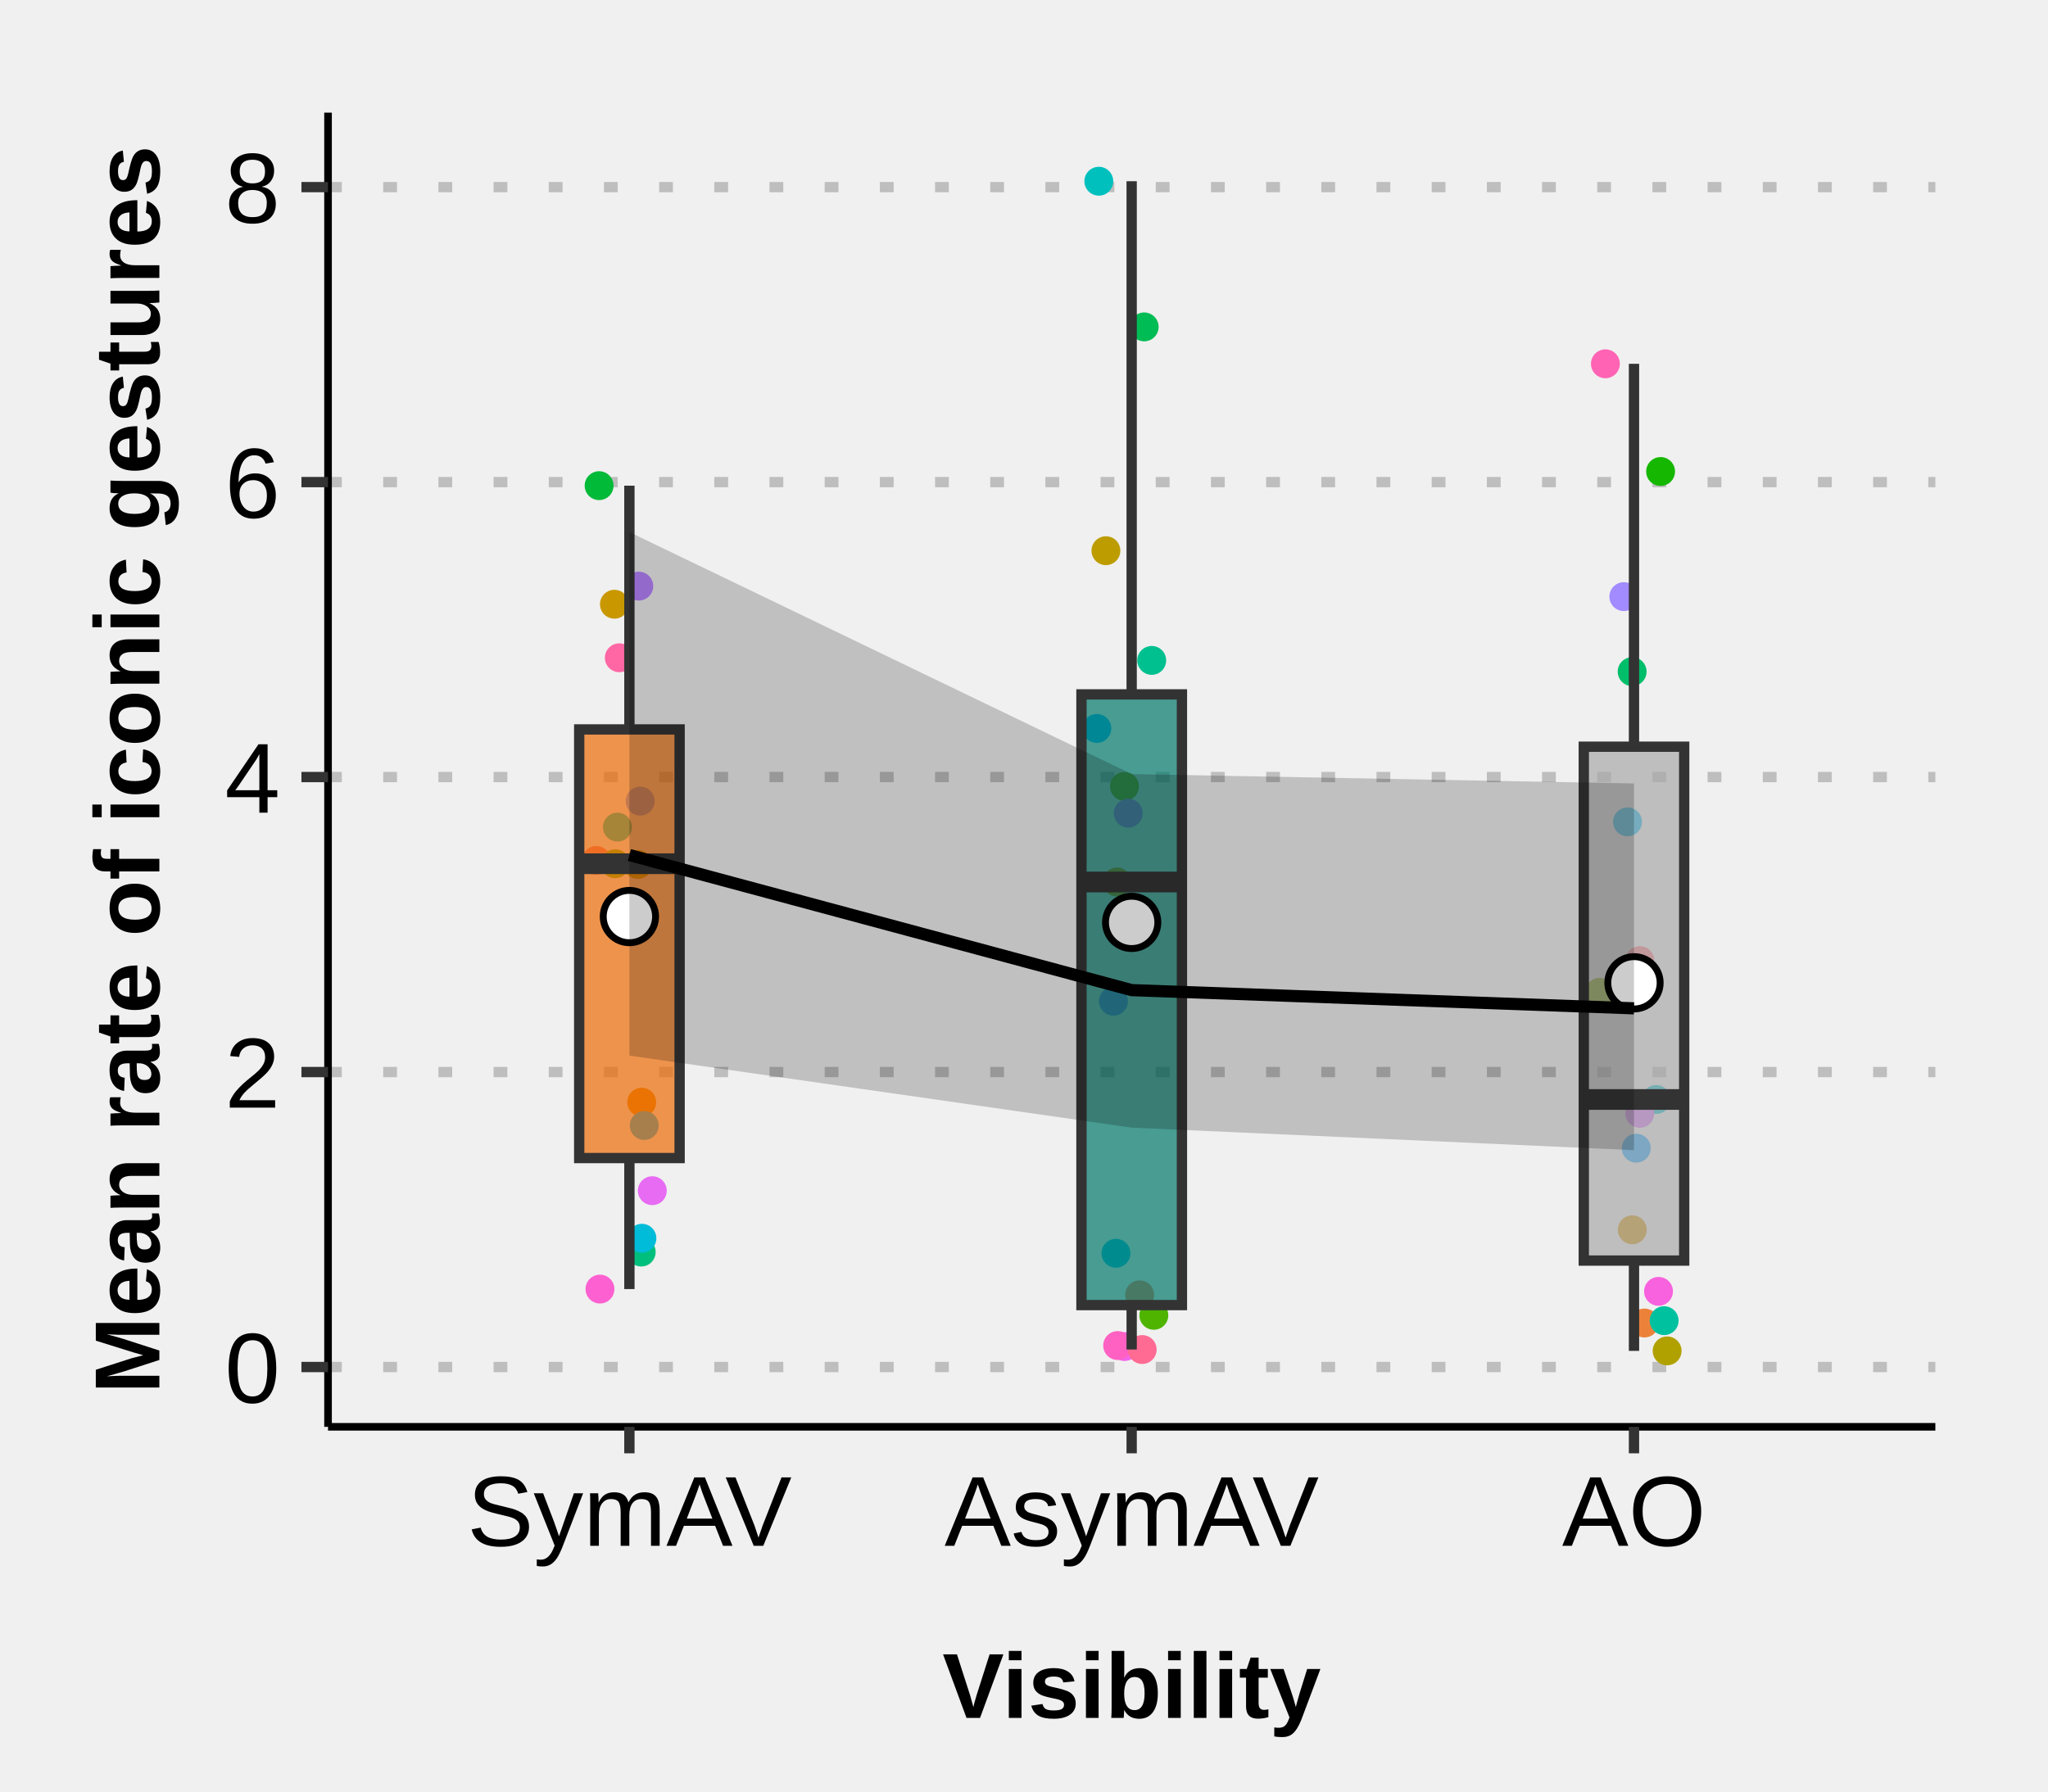
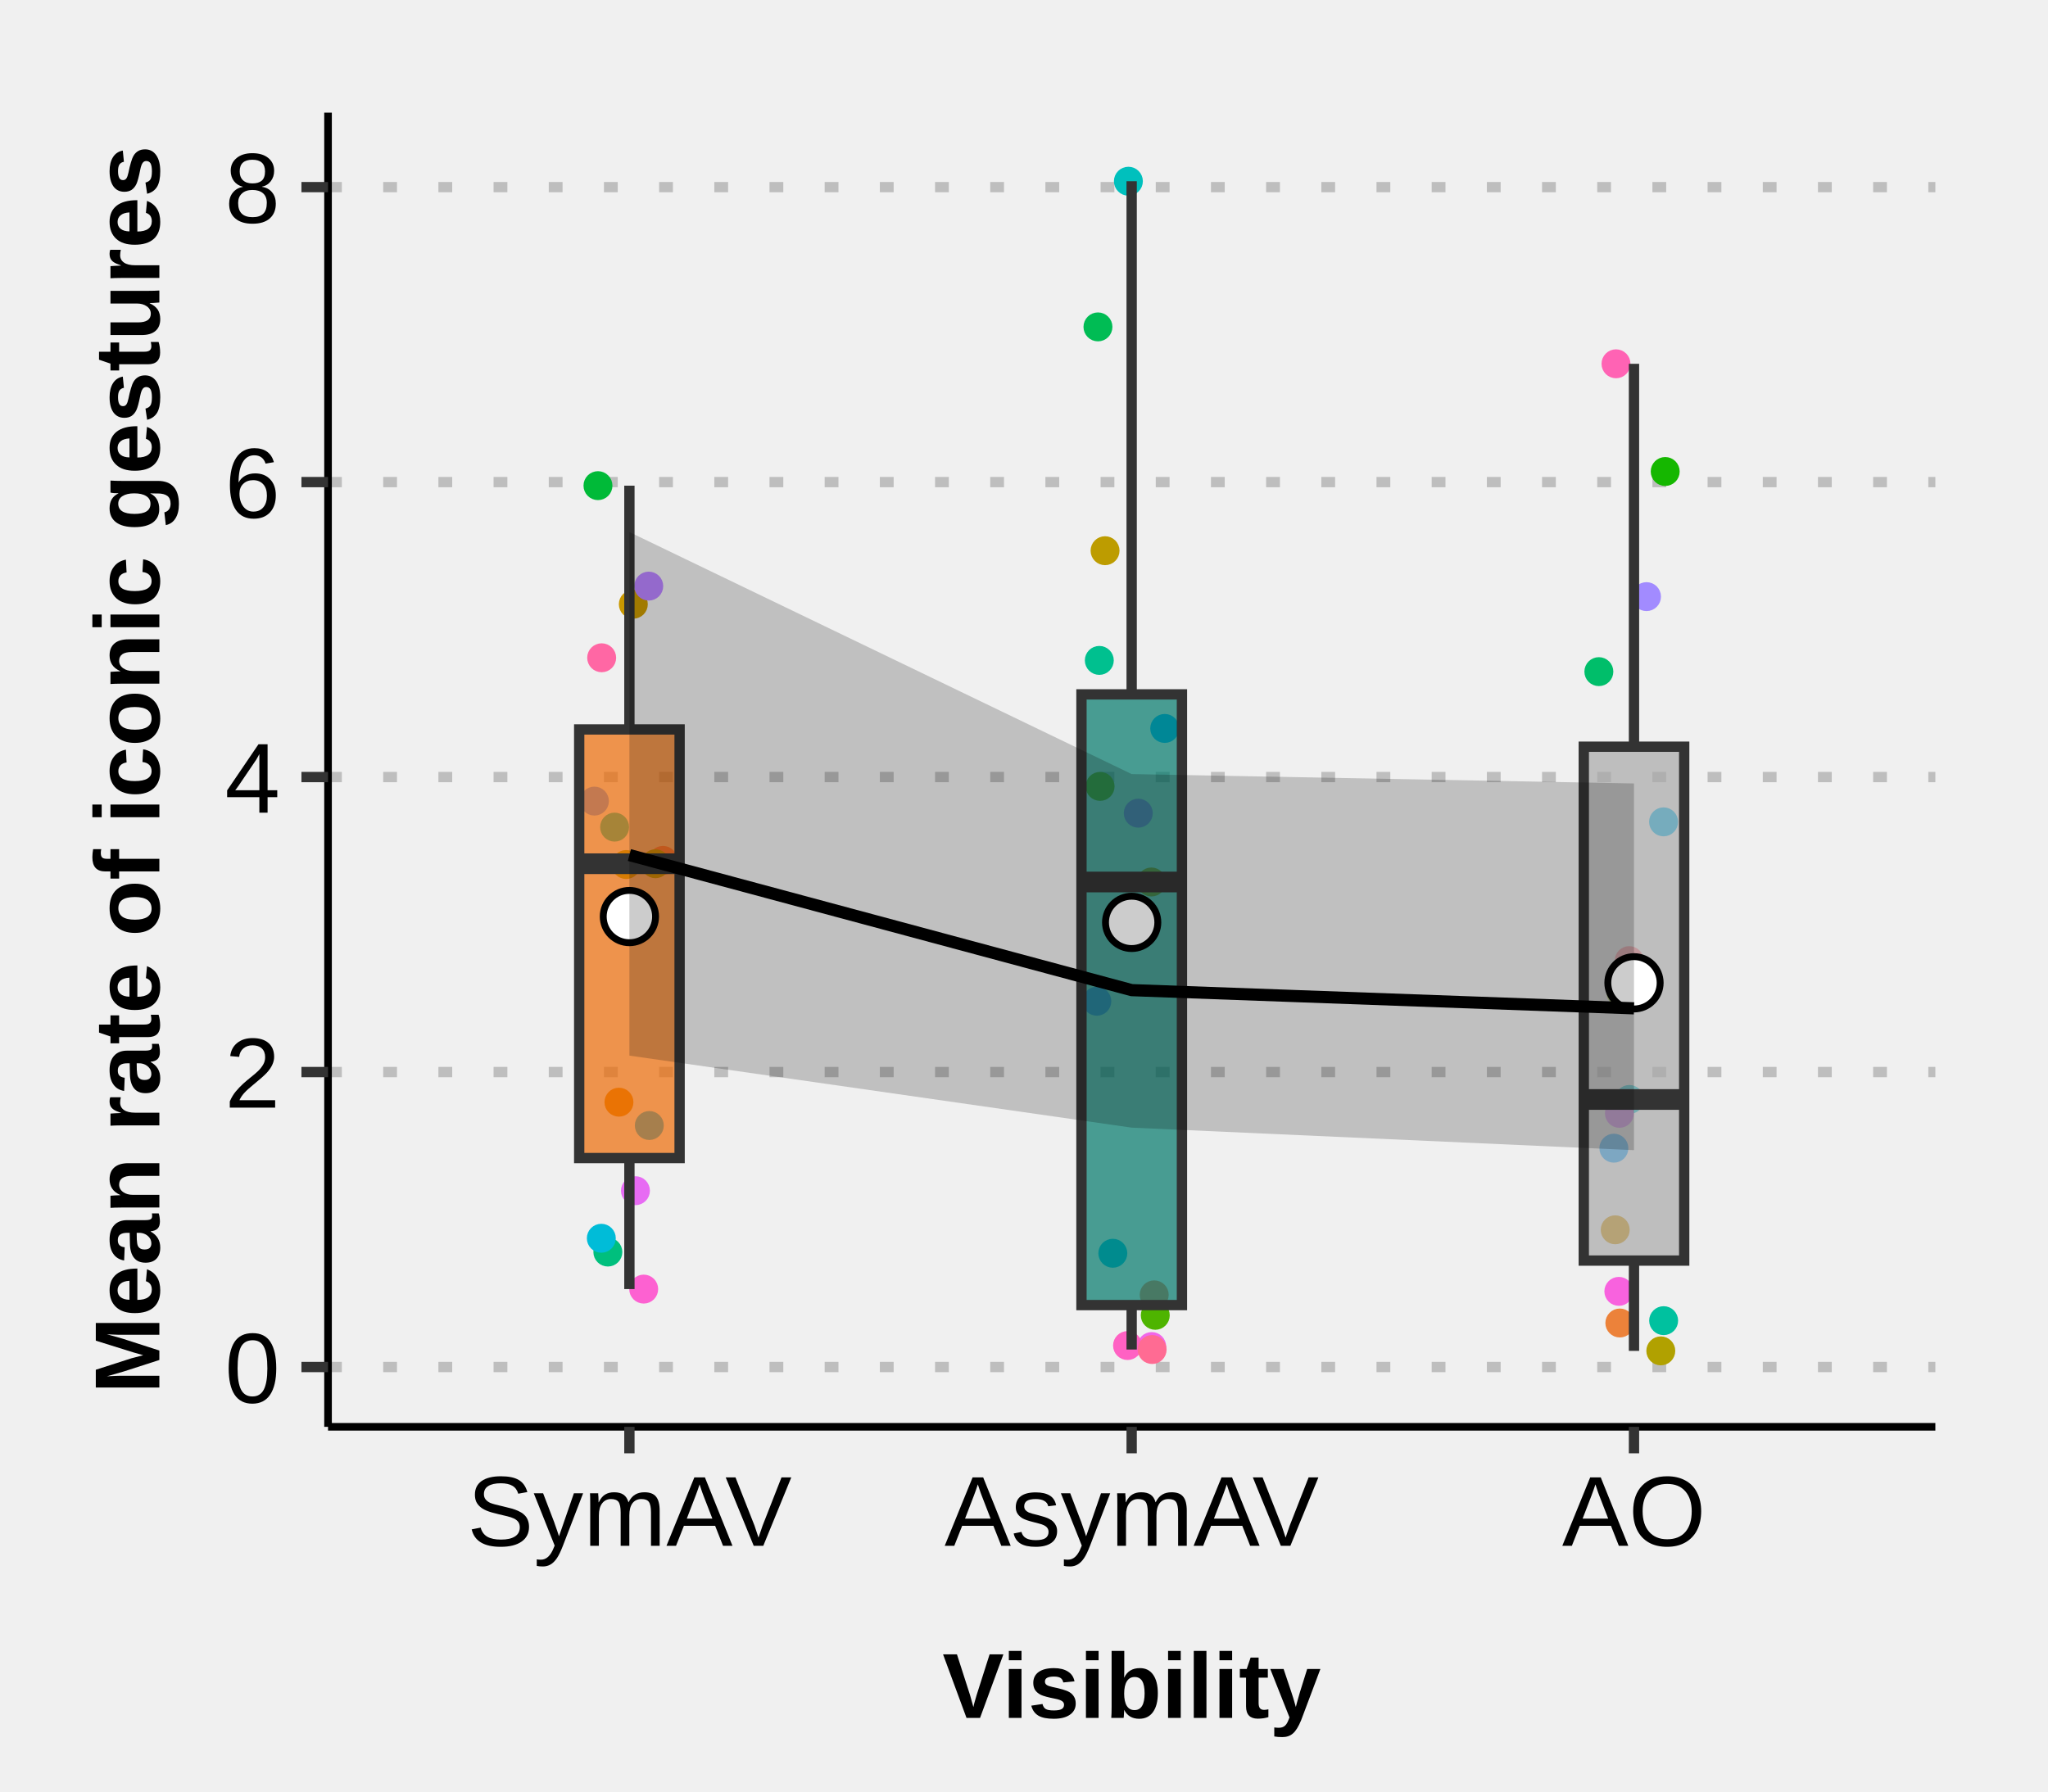
<svg xmlns="http://www.w3.org/2000/svg" width="288.00pt" height="252.00pt" viewBox="0 0 288.00 252.00">
  <g class="svglite">
    <defs>
      <style type="text/css">
    .svglite line, .svglite polyline, .svglite polygon, .svglite path, .svglite rect, .svglite circle {
      fill: none;
      stroke: #000000;
      stroke-linecap: round;
      stroke-linejoin: round;
      stroke-miterlimit: 10.00;
    }
    .svglite text {
      white-space: pre;
    }
    .svglite g.glyphgroup path {
      fill: inherit;
      stroke: none;
    }
  </style>
    </defs>
    <rect width="100%" height="100%" style="stroke: none; fill: none;" />
    <defs>
      <clipPath id="cpMC4wMHwyODguMDB8MC4wMHwyNTIuMDA=">
        <rect x="0.00" y="0.00" width="288.00" height="252.00" />
      </clipPath>
    </defs>
    <g clip-path="url(#cpMC4wMHwyODguMDB8MC4wMHwyNTIuMDA=)">
</g>
    <defs>
      <clipPath id="cpNDYuMTN8MjcyLjE2fDE1Ljg0fDIwMC42OQ==">
        <rect x="46.13" y="15.84" width="226.03" height="184.85" />
      </clipPath>
    </defs>
    <g clip-path="url(#cpNDYuMTN8MjcyLjE2fDE1Ljg0fDIwMC42OQ==)">
      <polyline points="46.13,192.28 272.16,192.28 " style="stroke-width: 1.45; stroke: #BEBEBE; stroke-dasharray: 1.94,5.82; stroke-linecap: butt;" />
      <polyline points="46.13,150.79 272.16,150.79 " style="stroke-width: 1.45; stroke: #BEBEBE; stroke-dasharray: 1.94,5.82; stroke-linecap: butt;" />
      <polyline points="46.13,109.30 272.16,109.30 " style="stroke-width: 1.45; stroke: #BEBEBE; stroke-dasharray: 1.94,5.82; stroke-linecap: butt;" />
      <polyline points="46.13,67.81 272.16,67.81 " style="stroke-width: 1.45; stroke: #BEBEBE; stroke-dasharray: 1.94,5.82; stroke-linecap: butt;" />
      <polyline points="46.13,26.32 272.16,26.32 " style="stroke-width: 1.45; stroke: #BEBEBE; stroke-dasharray: 1.94,5.82; stroke-linecap: butt;" />
-       <circle cx="83.86" cy="121.02" r="1.55" style="stroke-width: 0.97; stroke: #F8766D; fill: #F8766D;" />
-       <circle cx="160.26" cy="182.13" r="1.55" style="stroke-width: 0.97; stroke: #F27C56; fill: #F27C56;" />
-       <circle cx="231.25" cy="186.09" r="1.55" style="stroke-width: 0.97; stroke: #EC823A; fill: #EC823A;" />
-       <circle cx="90.24" cy="155.03" r="1.55" style="stroke-width: 0.97; stroke: #E58700; fill: #E58700;" />
-       <circle cx="157.07" cy="124.06" r="1.55" style="stroke-width: 0.97; stroke: #DC8D00; fill: #DC8D00;" />
-       <circle cx="229.54" cy="172.98" r="1.55" style="stroke-width: 0.97; stroke: #D39200; fill: #D39200;" />
-       <circle cx="86.40" cy="84.99" r="1.55" style="stroke-width: 0.97; stroke: #C99800; fill: #C99800;" />
-       <circle cx="155.52" cy="77.46" r="1.55" style="stroke-width: 0.97; stroke: #BD9C00; fill: #BD9C00;" />
-       <circle cx="234.44" cy="190.01" r="1.55" style="stroke-width: 0.97; stroke: #B1A100; fill: #B1A100;" />
-       <circle cx="89.69" cy="121.60" r="1.55" style="stroke-width: 0.97; stroke: #A3A500; fill: #A3A500;" />
-       <circle cx="158.13" cy="110.61" r="1.55" style="stroke-width: 0.97; stroke: #93AA00; fill: #93AA00;" />
-       <circle cx="224.94" cy="139.58" r="1.55" style="stroke-width: 0.97; stroke: #81AD00; fill: #81AD00;" />
-       <circle cx="86.52" cy="121.49" r="1.55" style="stroke-width: 0.97; stroke: #6BB100; fill: #6BB100;" />
-       <circle cx="162.26" cy="185.01" r="1.55" style="stroke-width: 0.97; stroke: #4EB400; fill: #4EB400;" />
-       <circle cx="233.52" cy="66.32" r="1.55" style="stroke-width: 0.97; stroke: #15B700; fill: #15B700;" />
-       <circle cx="84.25" cy="68.31" r="1.55" style="stroke-width: 0.97; stroke: #00BA38; fill: #00BA38;" />
-       <circle cx="160.90" cy="45.98" r="1.55" style="stroke-width: 0.97; stroke: #00BC54; fill: #00BC54;" />
-       <circle cx="229.52" cy="94.47" r="1.55" style="stroke-width: 0.97; stroke: #00BE6A; fill: #00BE6A;" />
-       <circle cx="90.17" cy="176.11" r="1.55" style="stroke-width: 0.97; stroke: #00BF7D; fill: #00BF7D;" />
-       <circle cx="161.96" cy="92.89" r="1.55" style="stroke-width: 0.97; stroke: #00C08F; fill: #00C08F;" />
-       <circle cx="234.02" cy="185.76" r="1.55" style="stroke-width: 0.97; stroke: #00C19F; fill: #00C19F;" />
-       <circle cx="86.83" cy="116.34" r="1.55" style="stroke-width: 0.97; stroke: #00C0AF; fill: #00C0AF;" />
-       <circle cx="154.52" cy="25.49" r="1.55" style="stroke-width: 0.97; stroke: #00C0BD; fill: #00C0BD;" />
-       <circle cx="232.89" cy="154.65" r="1.55" style="stroke-width: 0.97; stroke: #00BECB; fill: #00BECB;" />
-       <circle cx="90.27" cy="174.17" r="1.55" style="stroke-width: 0.97; stroke: #00BCD8; fill: #00BCD8;" />
-       <circle cx="156.93" cy="176.28" r="1.55" style="stroke-width: 0.97; stroke: #00B9E3; fill: #00B9E3;" />
-       <circle cx="228.87" cy="115.60" r="1.55" style="stroke-width: 0.97; stroke: #00B5EE; fill: #00B5EE;" />
-       <circle cx="90.60" cy="158.31" r="1.55" style="stroke-width: 0.97; stroke: #00B0F6; fill: #00B0F6;" />
-       <circle cx="154.24" cy="102.46" r="1.55" style="stroke-width: 0.97; stroke: #00AAFE; fill: #00AAFE;" />
-       <circle cx="230.10" cy="161.50" r="1.55" style="stroke-width: 0.97; stroke: #18A3FF; fill: #18A3FF;" />
-       <circle cx="90.03" cy="112.68" r="1.55" style="stroke-width: 0.97; stroke: #619CFF; fill: #619CFF;" />
-       <circle cx="156.58" cy="140.83" r="1.55" style="stroke-width: 0.97; stroke: #8694FF; fill: #8694FF;" />
-       <circle cx="228.35" cy="83.92" r="1.55" style="stroke-width: 0.97; stroke: #A28BFF; fill: #A28BFF;" />
-       <circle cx="89.83" cy="82.44" r="1.55" style="stroke-width: 0.97; stroke: #B983FF; fill: #B983FF;" />
-       <circle cx="158.66" cy="114.38" r="1.55" style="stroke-width: 0.97; stroke: #CB7AFF; fill: #CB7AFF;" />
-       <circle cx="230.59" cy="156.60" r="1.55" style="stroke-width: 0.97; stroke: #DB72FB; fill: #DB72FB;" />
-       <circle cx="91.73" cy="167.48" r="1.55" style="stroke-width: 0.97; stroke: #E76BF3; fill: #E76BF3;" />
-       <circle cx="158.14" cy="189.40" r="1.55" style="stroke-width: 0.97; stroke: #F166E9; fill: #F166E9;" />
-       <circle cx="233.23" cy="181.64" r="1.55" style="stroke-width: 0.97; stroke: #F862DE; fill: #F862DE;" />
-       <circle cx="84.37" cy="181.32" r="1.55" style="stroke-width: 0.97; stroke: #FD61D1; fill: #FD61D1;" />
-       <circle cx="157.17" cy="189.26" r="1.55" style="stroke-width: 0.97; stroke: #FF61C3; fill: #FF61C3;" />
-       <circle cx="225.76" cy="51.17" r="1.55" style="stroke-width: 0.97; stroke: #FF63B4; fill: #FF63B4;" />
-       <circle cx="87.09" cy="92.52" r="1.55" style="stroke-width: 0.97; stroke: #FF67A4; fill: #FF67A4;" />
-       <circle cx="160.62" cy="189.82" r="1.55" style="stroke-width: 0.97; stroke: #FF6B93; fill: #FF6B93;" />
-       <circle cx="230.60" cy="135.12" r="1.55" style="stroke-width: 0.97; stroke: #FC7181; fill: #FC7181;" />
+       <circle cx="93.23" cy="121.02" r="1.55" style="stroke-width: 0.97; stroke: #F8766D; fill: #F8766D;" />
+       <circle cx="162.31" cy="182.13" r="1.55" style="stroke-width: 0.97; stroke: #F27C56; fill: #F27C56;" />
+       <circle cx="227.79" cy="186.09" r="1.55" style="stroke-width: 0.97; stroke: #EC823A; fill: #EC823A;" />
+       <circle cx="87.04" cy="155.03" r="1.55" style="stroke-width: 0.97; stroke: #E58700; fill: #E58700;" />
+       <circle cx="161.91" cy="124.06" r="1.55" style="stroke-width: 0.97; stroke: #DC8D00; fill: #DC8D00;" />
+       <circle cx="227.14" cy="172.98" r="1.55" style="stroke-width: 0.97; stroke: #D39200; fill: #D39200;" />
+       <circle cx="89.06" cy="84.99" r="1.55" style="stroke-width: 0.97; stroke: #C99800; fill: #C99800;" />
+       <circle cx="155.40" cy="77.46" r="1.55" style="stroke-width: 0.97; stroke: #BD9C00; fill: #BD9C00;" />
+       <circle cx="233.55" cy="190.01" r="1.55" style="stroke-width: 0.97; stroke: #B1A100; fill: #B1A100;" />
+       <circle cx="88.05" cy="121.60" r="1.55" style="stroke-width: 0.97; stroke: #A3A500; fill: #A3A500;" />
+       <circle cx="154.70" cy="110.61" r="1.55" style="stroke-width: 0.97; stroke: #93AA00; fill: #93AA00;" />
+       <circle cx="227.94" cy="139.58" r="1.55" style="stroke-width: 0.97; stroke: #81AD00; fill: #81AD00;" />
+       <circle cx="92.17" cy="121.49" r="1.55" style="stroke-width: 0.97; stroke: #6BB100; fill: #6BB100;" />
+       <circle cx="162.46" cy="185.01" r="1.55" style="stroke-width: 0.97; stroke: #4EB400; fill: #4EB400;" />
+       <circle cx="234.17" cy="66.32" r="1.55" style="stroke-width: 0.97; stroke: #15B700; fill: #15B700;" />
+       <circle cx="84.09" cy="68.31" r="1.55" style="stroke-width: 0.97; stroke: #00BA38; fill: #00BA38;" />
+       <circle cx="154.40" cy="45.98" r="1.55" style="stroke-width: 0.97; stroke: #00BC54; fill: #00BC54;" />
+       <circle cx="224.84" cy="94.47" r="1.55" style="stroke-width: 0.97; stroke: #00BE6A; fill: #00BE6A;" />
+       <circle cx="85.48" cy="176.11" r="1.55" style="stroke-width: 0.97; stroke: #00BF7D; fill: #00BF7D;" />
+       <circle cx="154.59" cy="92.89" r="1.55" style="stroke-width: 0.97; stroke: #00C08F; fill: #00C08F;" />
+       <circle cx="233.95" cy="185.76" r="1.55" style="stroke-width: 0.97; stroke: #00C19F; fill: #00C19F;" />
+       <circle cx="86.43" cy="116.34" r="1.55" style="stroke-width: 0.97; stroke: #00C0AF; fill: #00C0AF;" />
+       <circle cx="158.68" cy="25.49" r="1.55" style="stroke-width: 0.97; stroke: #00C0BD; fill: #00C0BD;" />
+       <circle cx="229.13" cy="154.65" r="1.55" style="stroke-width: 0.97; stroke: #00BECB; fill: #00BECB;" />
+       <circle cx="84.56" cy="174.17" r="1.55" style="stroke-width: 0.97; stroke: #00BCD8; fill: #00BCD8;" />
+       <circle cx="156.49" cy="176.28" r="1.55" style="stroke-width: 0.97; stroke: #00B9E3; fill: #00B9E3;" />
+       <circle cx="233.94" cy="115.60" r="1.55" style="stroke-width: 0.97; stroke: #00B5EE; fill: #00B5EE;" />
+       <circle cx="91.31" cy="158.31" r="1.55" style="stroke-width: 0.97; stroke: #00B0F6; fill: #00B0F6;" />
+       <circle cx="163.79" cy="102.46" r="1.55" style="stroke-width: 0.97; stroke: #00AAFE; fill: #00AAFE;" />
+       <circle cx="226.95" cy="161.50" r="1.55" style="stroke-width: 0.97; stroke: #18A3FF; fill: #18A3FF;" />
+       <circle cx="83.59" cy="112.68" r="1.55" style="stroke-width: 0.97; stroke: #619CFF; fill: #619CFF;" />
+       <circle cx="154.24" cy="140.83" r="1.55" style="stroke-width: 0.97; stroke: #8694FF; fill: #8694FF;" />
+       <circle cx="231.54" cy="83.92" r="1.55" style="stroke-width: 0.97; stroke: #A28BFF; fill: #A28BFF;" />
+       <circle cx="91.23" cy="82.44" r="1.55" style="stroke-width: 0.97; stroke: #B983FF; fill: #B983FF;" />
+       <circle cx="160.07" cy="114.38" r="1.55" style="stroke-width: 0.97; stroke: #CB7AFF; fill: #CB7AFF;" />
+       <circle cx="227.73" cy="156.60" r="1.55" style="stroke-width: 0.97; stroke: #DB72FB; fill: #DB72FB;" />
+       <circle cx="89.36" cy="167.48" r="1.55" style="stroke-width: 0.97; stroke: #E76BF3; fill: #E76BF3;" />
+       <circle cx="161.96" cy="189.40" r="1.55" style="stroke-width: 0.97; stroke: #F166E9; fill: #F166E9;" />
+       <circle cx="227.65" cy="181.64" r="1.55" style="stroke-width: 0.97; stroke: #F862DE; fill: #F862DE;" />
+       <circle cx="90.52" cy="181.32" r="1.55" style="stroke-width: 0.97; stroke: #FD61D1; fill: #FD61D1;" />
+       <circle cx="158.56" cy="189.26" r="1.55" style="stroke-width: 0.97; stroke: #FF61C3; fill: #FF61C3;" />
+       <circle cx="227.25" cy="51.17" r="1.55" style="stroke-width: 0.97; stroke: #FF63B4; fill: #FF63B4;" />
+       <circle cx="84.61" cy="92.52" r="1.55" style="stroke-width: 0.97; stroke: #FF67A4; fill: #FF67A4;" />
+       <circle cx="162.02" cy="189.82" r="1.55" style="stroke-width: 0.97; stroke: #FF6B93; fill: #FF6B93;" />
+       <circle cx="229.11" cy="135.12" r="1.55" style="stroke-width: 0.97; stroke: #FC7181; fill: #FC7181;" />
      <line x1="88.51" y1="102.60" x2="88.51" y2="68.31" style="stroke-width: 1.45; stroke: #333333; stroke-linecap: butt;" />
      <line x1="88.51" y1="162.89" x2="88.51" y2="181.32" style="stroke-width: 1.45; stroke: #333333; stroke-linecap: butt;" />
      <polygon points="81.45,102.60 81.45,162.89 95.57,162.89 95.57,102.60 81.45,102.60 " style="stroke-width: 1.45; stroke: #333333; stroke-linecap: butt; stroke-linejoin: miter; fill: #ED6B06; fill-opacity: 0.70;" />
      <line x1="81.45" y1="121.49" x2="95.57" y2="121.49" style="stroke-width: 2.91; stroke: #333333; stroke-linecap: butt; stroke-linejoin: miter;" />
      <line x1="159.14" y1="97.67" x2="159.14" y2="25.49" style="stroke-width: 1.45; stroke: #333333; stroke-linecap: butt;" />
      <line x1="159.14" y1="183.57" x2="159.14" y2="189.82" style="stroke-width: 1.45; stroke: #333333; stroke-linecap: butt;" />
      <polygon points="152.08,97.67 152.08,183.57 166.21,183.57 166.21,97.67 152.08,97.67 " style="stroke-width: 1.45; stroke: #333333; stroke-linecap: butt; stroke-linejoin: miter; fill: #00786A; fill-opacity: 0.70;" />
      <line x1="152.08" y1="124.06" x2="166.21" y2="124.06" style="stroke-width: 2.91; stroke: #333333; stroke-linecap: butt; stroke-linejoin: miter;" />
      <line x1="229.78" y1="105.03" x2="229.78" y2="51.17" style="stroke-width: 1.45; stroke: #333333; stroke-linecap: butt;" />
      <line x1="229.78" y1="177.31" x2="229.78" y2="190.01" style="stroke-width: 1.45; stroke: #333333; stroke-linecap: butt;" />
      <polygon points="222.72,105.03 222.72,177.31 236.84,177.31 236.84,105.03 222.72,105.03 " style="stroke-width: 1.45; stroke: #333333; stroke-linecap: butt; stroke-linejoin: miter; fill: #A9A9A9; fill-opacity: 0.70;" />
      <line x1="222.72" y1="154.65" x2="236.84" y2="154.65" style="stroke-width: 2.91; stroke: #333333; stroke-linecap: butt; stroke-linejoin: miter;" />
      <circle cx="88.51" cy="128.92" r="3.68" style="stroke-width: 0.97; fill: #FFFFFF;" />
      <circle cx="159.14" cy="129.74" r="3.68" style="stroke-width: 0.97; fill: #FFFFFF;" />
      <circle cx="229.78" cy="138.24" r="3.68" style="stroke-width: 0.97; fill: #FFFFFF;" />
      <polygon points="88.51,74.84 159.14,108.88 229.78,110.20 229.78,161.78 159.14,158.61 88.51,148.48 " style="stroke-width: 0.00; stroke: none; stroke-linecap: butt; fill: #000000; fill-opacity: 0.20;" />
      <polyline points="88.51,74.84 159.14,108.88 229.78,110.20 " style="stroke-width: 1.45; stroke: none; stroke-linecap: butt;" />
      <polyline points="229.78,161.78 159.14,158.61 88.51,148.48 " style="stroke-width: 1.45; stroke: none; stroke-linecap: butt;" />
      <polyline points="88.51,120.27 159.14,139.27 229.78,141.83 " style="stroke-width: 1.71; stroke-linecap: butt;" />
    </g>
    <g clip-path="url(#cpMC4wMHwyODguMDB8MC4wMHwyNTIuMDA=)">
      <polyline points="46.13,200.69 46.13,15.84 " style="stroke-width: 1.07; stroke-linecap: butt;" />
      <text x="39.40" y="197.30" text-anchor="end" style="font-size: 14.00px; font-family: &quot;Arial&quot;;" textLength="7.78px" lengthAdjust="spacingAndGlyphs">0</text>
      <text x="39.40" y="155.80" text-anchor="end" style="font-size: 14.00px; font-family: &quot;Arial&quot;;" textLength="7.78px" lengthAdjust="spacingAndGlyphs">2</text>
      <text x="39.40" y="114.31" text-anchor="end" style="font-size: 14.00px; font-family: &quot;Arial&quot;;" textLength="7.78px" lengthAdjust="spacingAndGlyphs">4</text>
      <text x="39.40" y="72.82" text-anchor="end" style="font-size: 14.00px; font-family: &quot;Arial&quot;;" textLength="7.78px" lengthAdjust="spacingAndGlyphs">6</text>
      <text x="39.40" y="31.33" text-anchor="end" style="font-size: 14.00px; font-family: &quot;Arial&quot;;" textLength="7.78px" lengthAdjust="spacingAndGlyphs">8</text>
      <polyline points="42.39,192.28 46.13,192.28 " style="stroke-width: 1.45; stroke: #333333; stroke-linecap: butt;" />
      <polyline points="42.39,150.79 46.13,150.79 " style="stroke-width: 1.45; stroke: #333333; stroke-linecap: butt;" />
      <polyline points="42.39,109.30 46.13,109.30 " style="stroke-width: 1.45; stroke: #333333; stroke-linecap: butt;" />
      <polyline points="42.39,67.81 46.13,67.81 " style="stroke-width: 1.45; stroke: #333333; stroke-linecap: butt;" />
      <polyline points="42.39,26.32 46.13,26.32 " style="stroke-width: 1.45; stroke: #333333; stroke-linecap: butt;" />
      <polyline points="46.13,200.69 272.16,200.69 " style="stroke-width: 1.07; stroke-linecap: butt;" />
      <polyline points="88.51,204.42 88.51,200.69 " style="stroke-width: 1.45; stroke: #333333; stroke-linecap: butt;" />
      <polyline points="159.14,204.42 159.14,200.69 " style="stroke-width: 1.45; stroke: #333333; stroke-linecap: butt;" />
      <polyline points="229.78,204.42 229.78,200.69 " style="stroke-width: 1.45; stroke: #333333; stroke-linecap: butt;" />
      <text x="88.51" y="217.43" text-anchor="middle" style="font-size: 14.00px; font-family: &quot;Arial&quot;;" textLength="45.66px" lengthAdjust="spacingAndGlyphs">SymAV</text>
      <text x="159.14" y="217.43" text-anchor="middle" style="font-size: 14.00px; font-family: &quot;Arial&quot;;" textLength="52.66px" lengthAdjust="spacingAndGlyphs">AsymAV</text>
      <text x="229.78" y="217.43" text-anchor="middle" style="font-size: 14.00px; font-family: &quot;Arial&quot;;" textLength="20.23px" lengthAdjust="spacingAndGlyphs">AO</text>
      <text x="159.14" y="241.63" text-anchor="middle" style="font-size: 13.00px; font-weight: bold; font-family: &quot;Arial&quot;;" textLength="53.22px" lengthAdjust="spacingAndGlyphs">Visibility</text>
      <text transform="translate(22.41,108.26) rotate(-90)" text-anchor="middle" style="font-size: 13.00px; font-weight: bold; font-family: &quot;Arial&quot;;" textLength="175.56px" lengthAdjust="spacingAndGlyphs">Mean rate of iconic gestures</text>
    </g>
  </g>
</svg>
